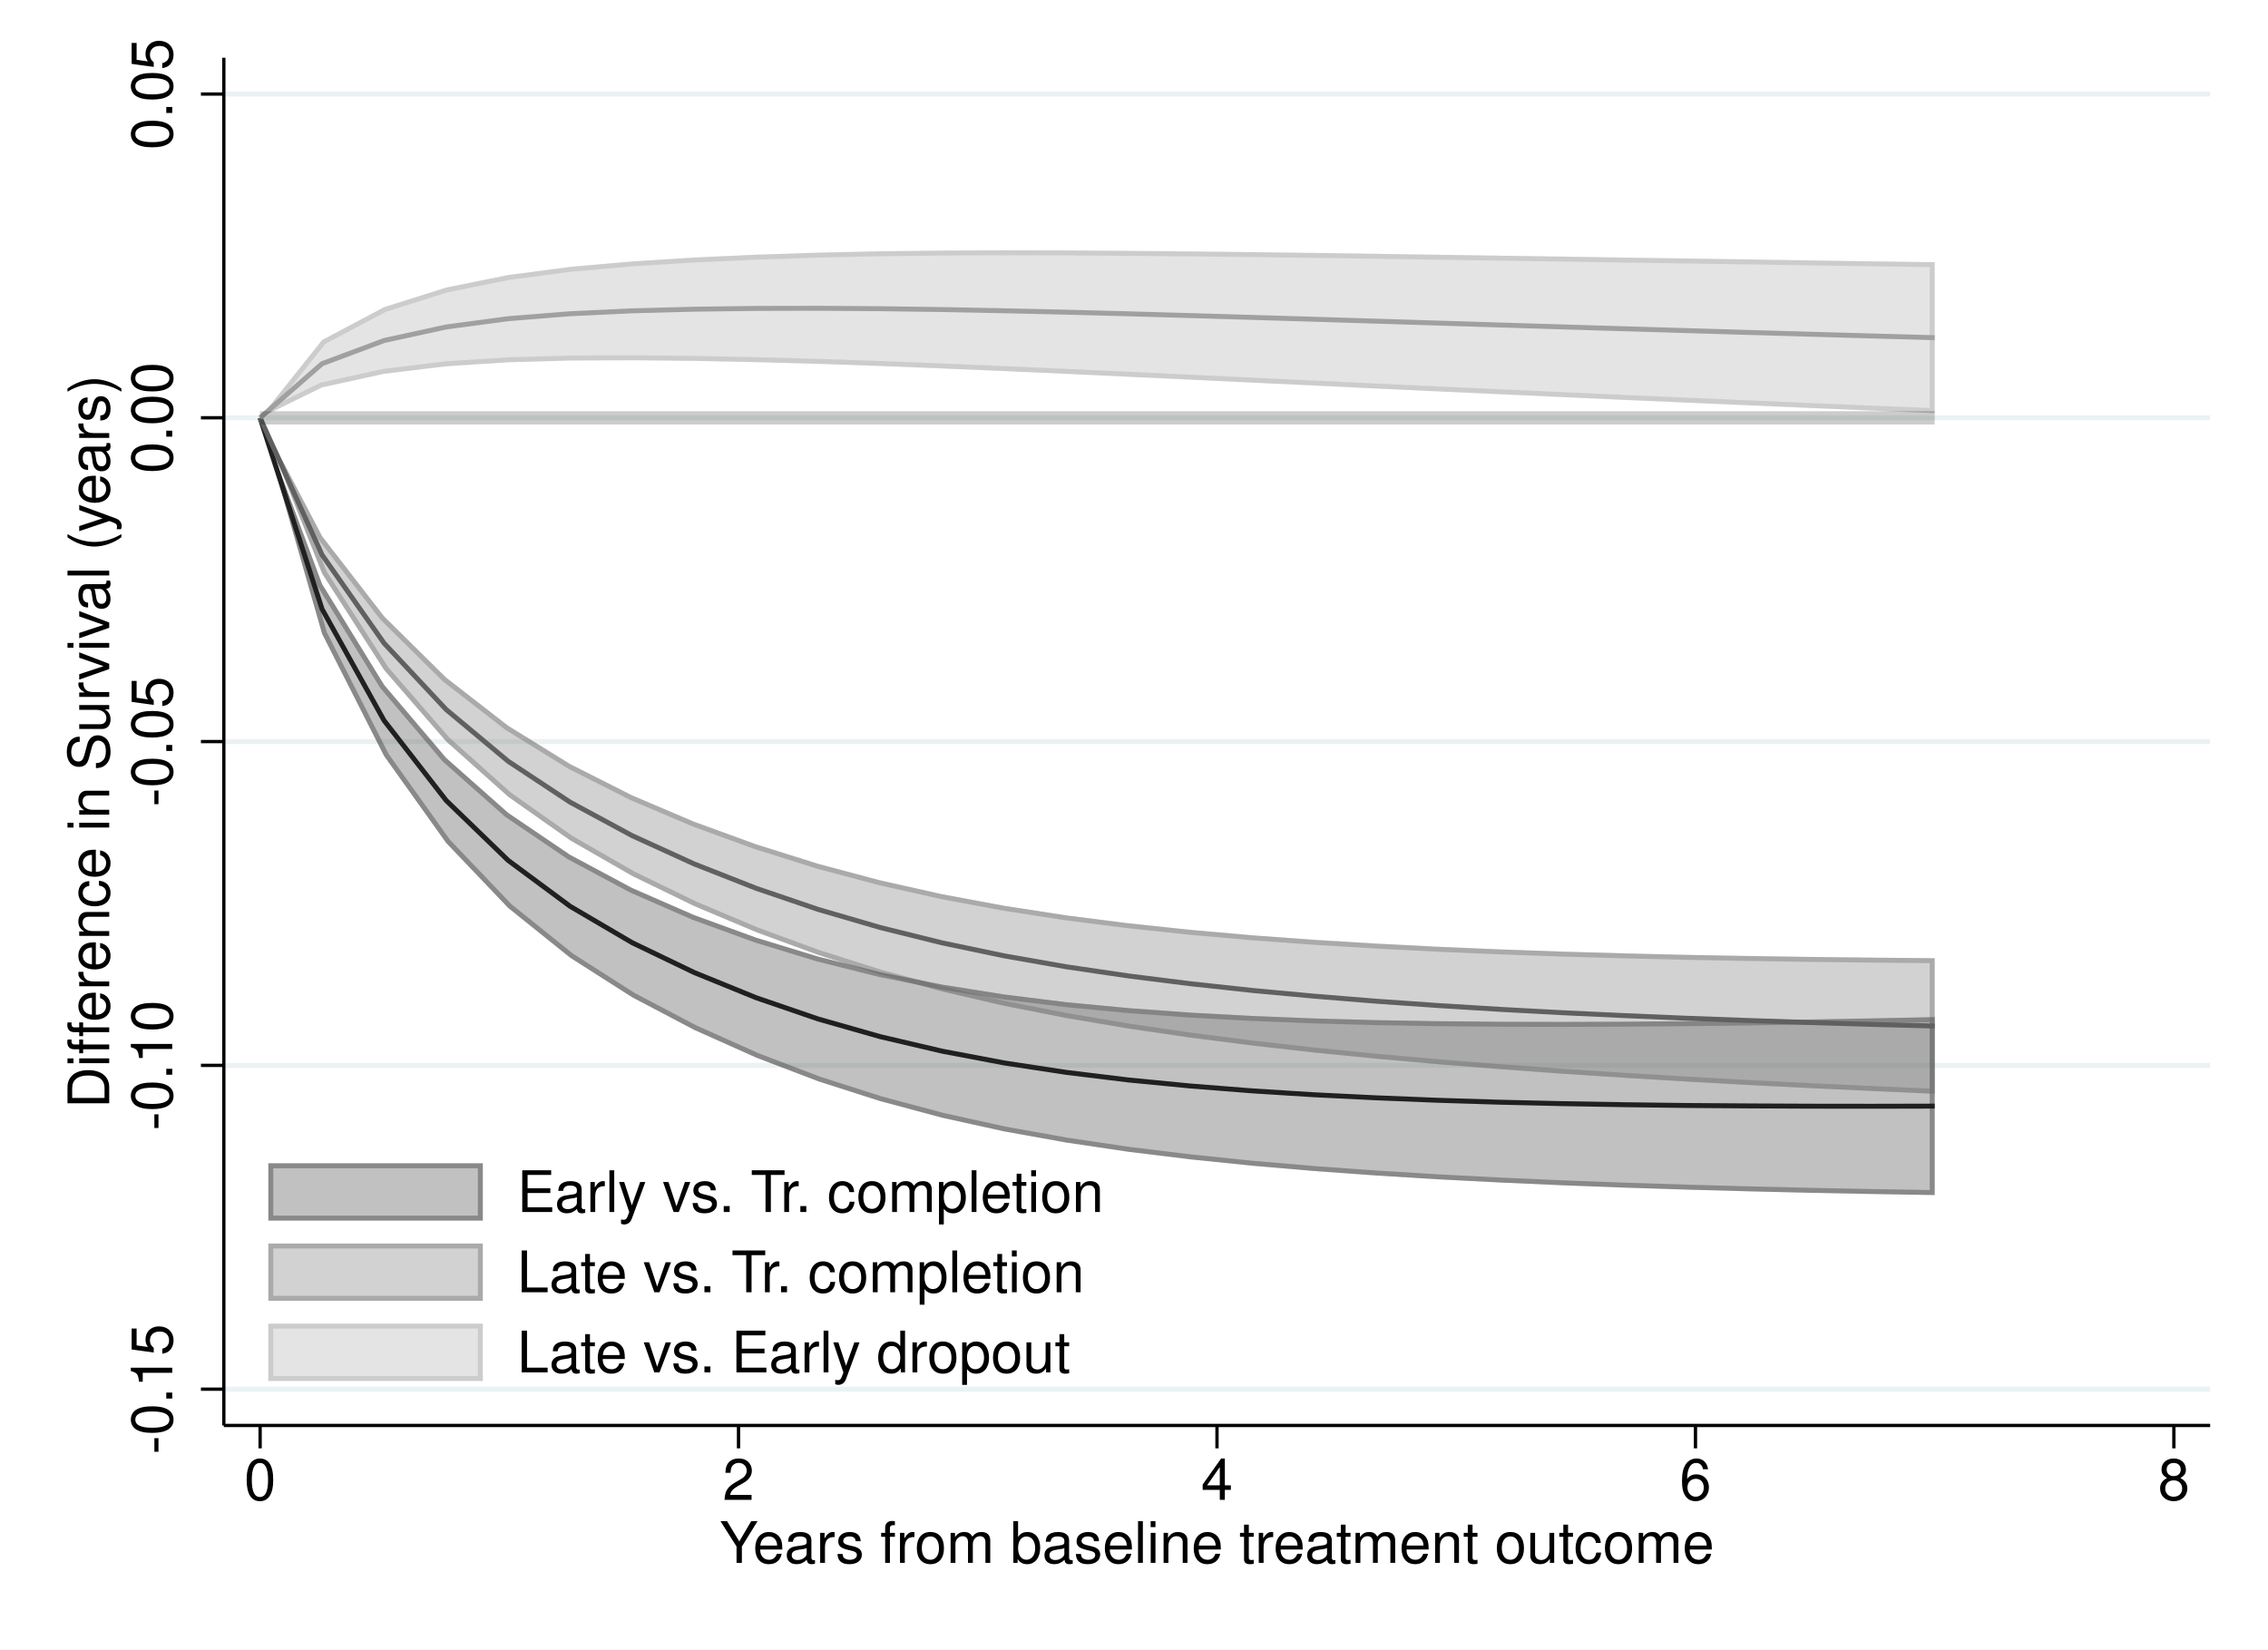
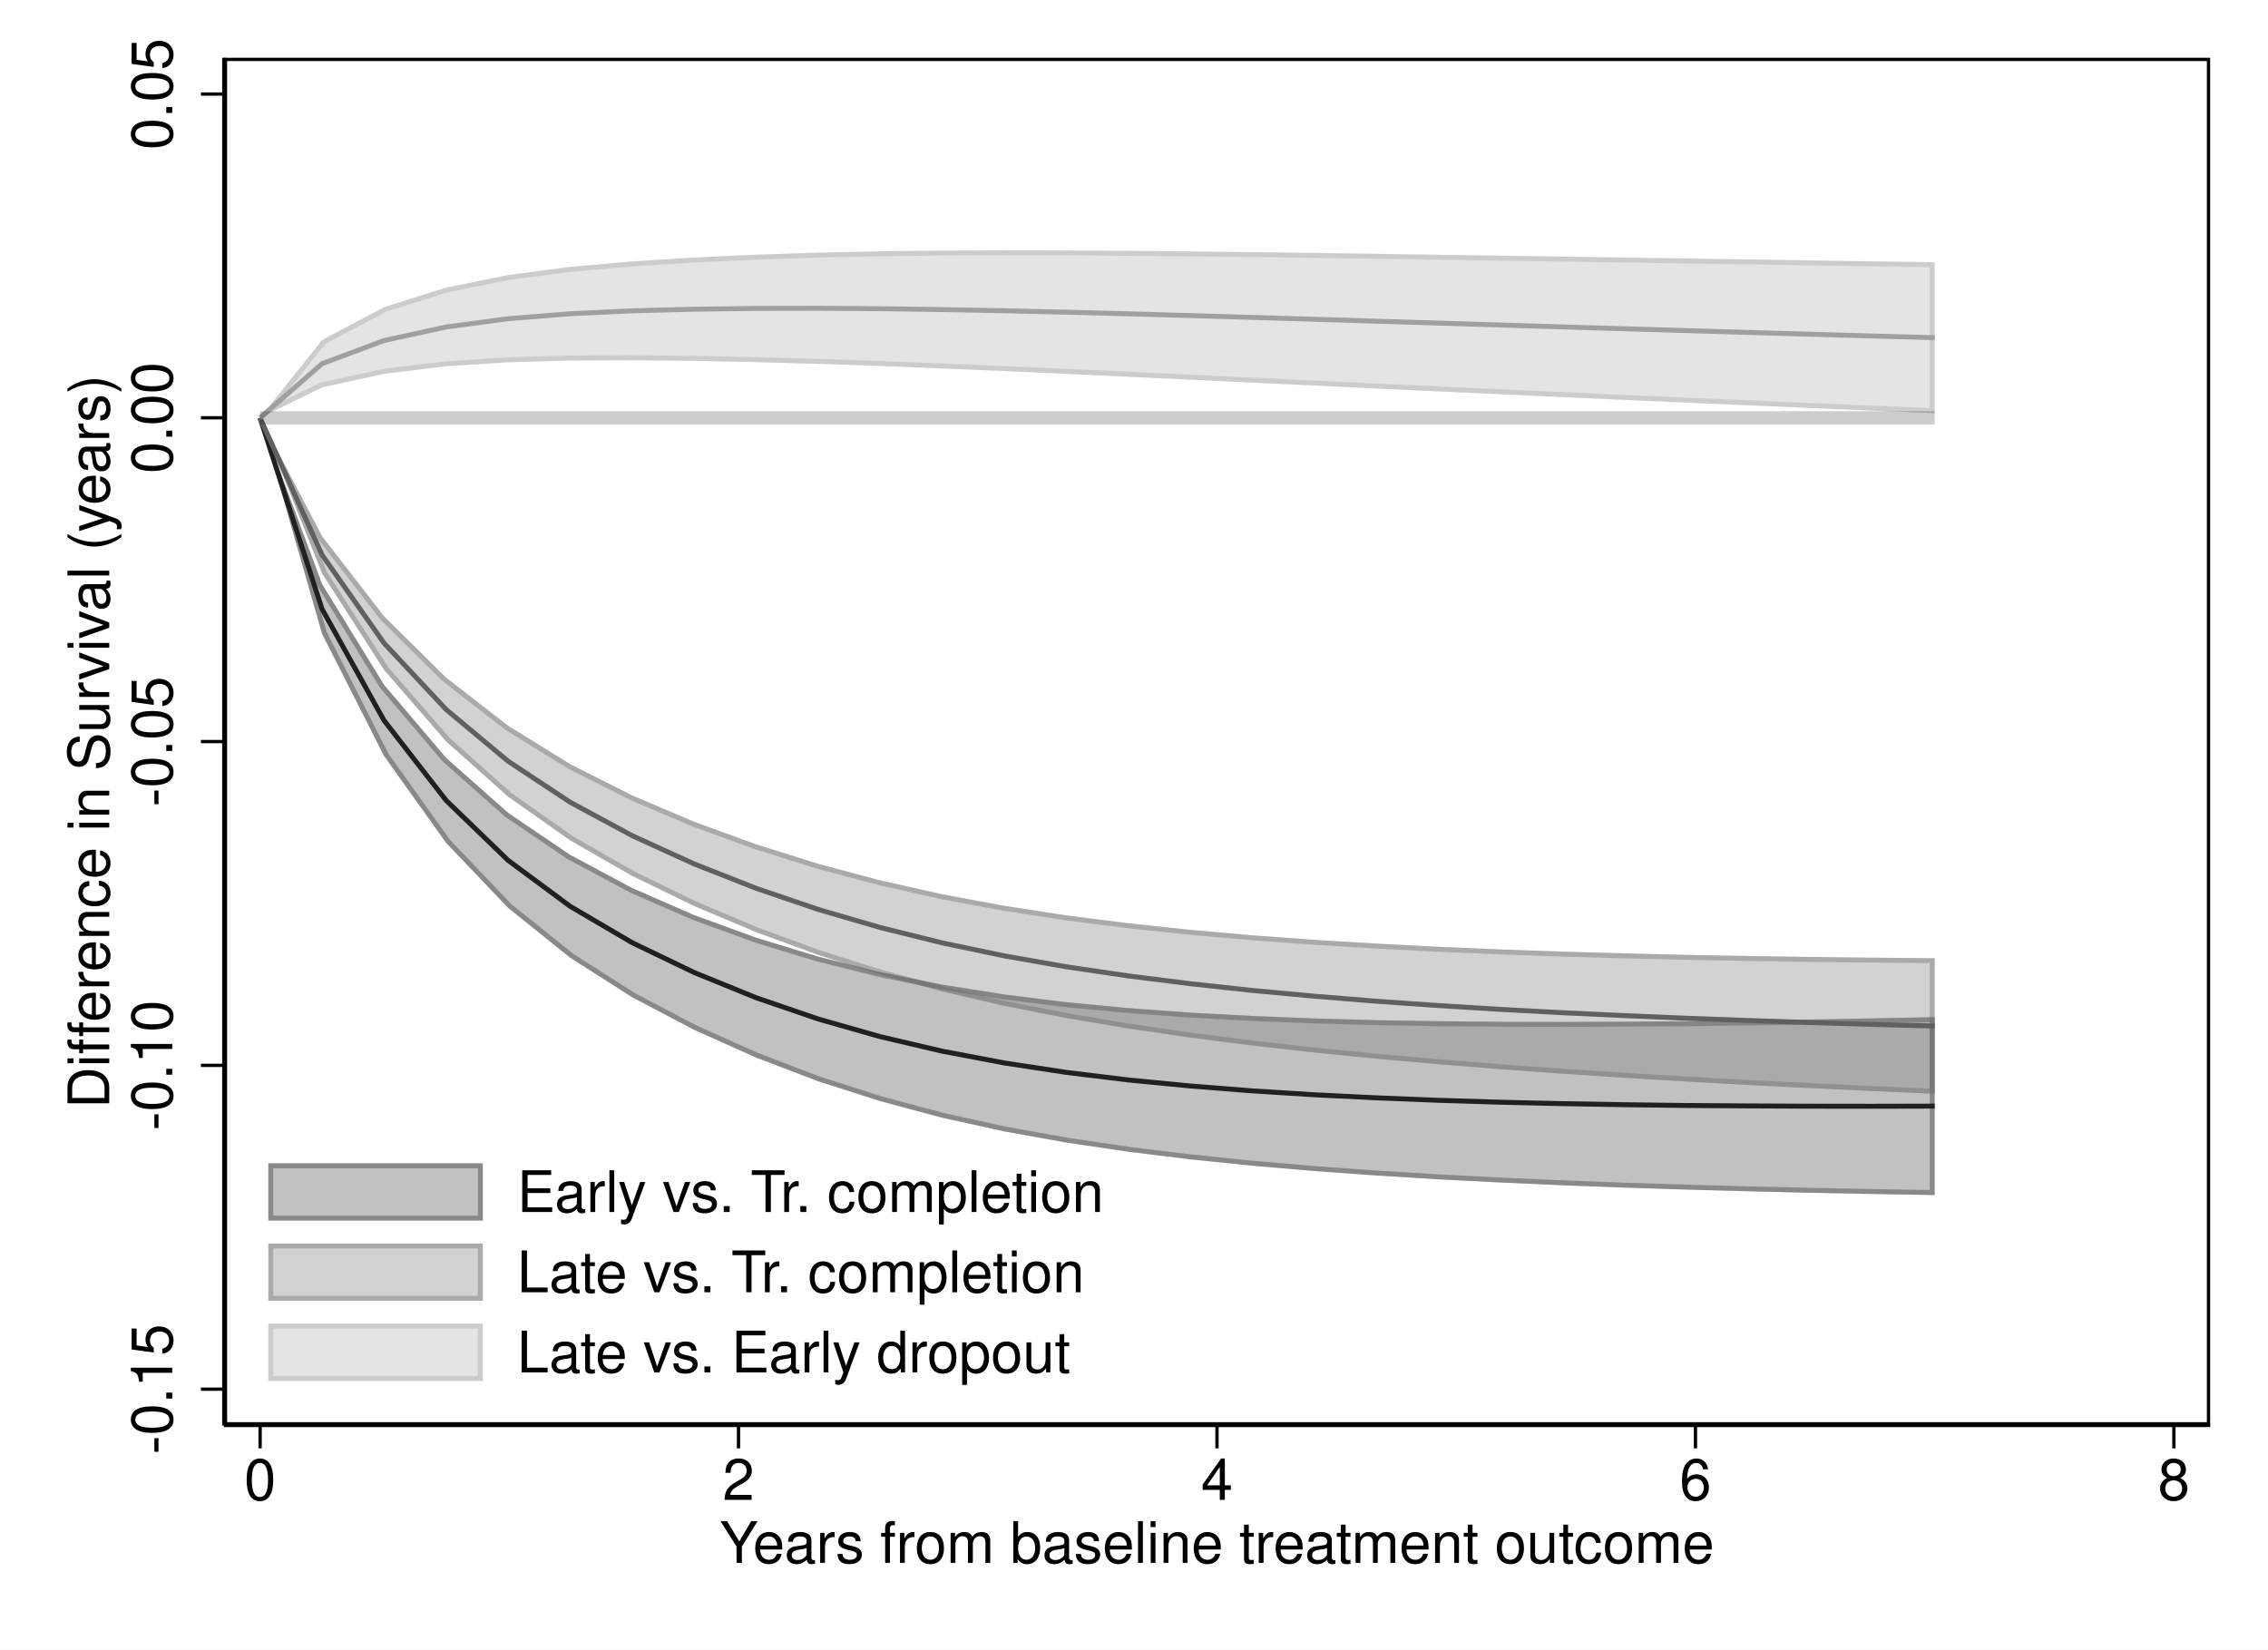
<svg xmlns="http://www.w3.org/2000/svg" xmlns:xlink="http://www.w3.org/1999/xlink" version="1.1" width="5.50in" height="4.00in" viewBox="0 0 3960 2880">
  <rect x="0" y="0" width="3960" height="2880" style="fill:#FFFFFF;stroke:none" />
  <rect x="0.00" y="0.00" width="3959.88" height="2880.00" style="fill:#FFFFFF" />
  <rect x="2.88" y="2.88" width="3954.12" height="2874.24" style="fill:none;stroke:#FFFFFF;stroke-width:5.76" />
  <rect x="390.80" y="100.86" width="3468.22" height="2388.33" style="fill:#FFFFFF" />
-   <rect x="393.68" y="103.74" width="3462.46" height="2382.57" style="fill:none;stroke:#FFFFFF;stroke-width:5.76" />
-   <line x1="390.80" y1="2425.82" x2="3859.02" y2="2425.82" style="stroke:#EAF2F3;stroke-width:8.64" />
-   <line x1="390.80" y1="1860.39" x2="3859.02" y2="1860.39" style="stroke:#EAF2F3;stroke-width:8.64" />
-   <line x1="390.80" y1="1294.96" x2="3859.02" y2="1294.96" style="stroke:#EAF2F3;stroke-width:8.64" />
-   <line x1="390.80" y1="729.53" x2="3859.02" y2="729.53" style="stroke:#EAF2F3;stroke-width:8.64" />
-   <line x1="390.80" y1="164.22" x2="3859.02" y2="164.22" style="stroke:#EAF2F3;stroke-width:8.64" />
+   <rect x="393.68" y="103.74" width="3462.46" height="2382.57" style="fill:none;stroke:#000000;stroke-width:5.76" />
  <defs>
-     <path id="path_eIolDaYu" d="M454.16 729.53 L454.16 729.53 L562.44 1106.85 L670.73 1320.33 L779.01 1471.93 L887.29 1585.41 L995.57 1672.41 L1103.85 1741.46 L1212.13 1798.39 L1320.54 1846.90 L1428.82 1888.24 L1537.10 1922.89 L1645.38 1951.85 L1753.66 1975.73 L1861.94 1995.16 L1970.22 2011.25 L2078.51 2024.49 L2186.79 2035.63 L2295.07 2044.91 L2403.35 2052.71 L2511.63 2059.39 L2620.03 2064.96 L2728.32 2069.78 L2836.60 2073.87 L2944.88 2077.33 L3053.16 2080.30 L3161.44 2082.90 L3269.72 2085.01 L3378.00 2086.86 L3378.00 1776.12 L3269.72 1778.34 L3161.44 1780.32 L3053.16 1782.06 L2944.88 1783.29 L2836.60 1784.16 L2728.32 1784.53 L2620.03 1784.28 L2511.63 1783.29 L2403.35 1781.44 L2295.07 1778.47 L2186.79 1774.14 L2078.51 1768.32 L1970.22 1760.40 L1861.94 1750.13 L1753.66 1736.64 L1645.38 1719.44 L1537.10 1697.66 L1428.82 1670.55 L1320.54 1637.51 L1212.13 1598.03 L1103.85 1550.76 L995.57 1492.84 L887.29 1419.46 L779.01 1323.55 L670.73 1196.08 L562.44 1020.10 L454.16 729.53 L454.16 729.53 Z" stroke-linejoin="round" />
+     <path id="path_ApGjKbuE" d="M454.16 729.53 L454.16 729.53 L562.44 1106.85 L670.73 1320.33 L779.01 1471.93 L887.29 1585.41 L995.57 1672.41 L1103.85 1741.46 L1212.13 1798.39 L1320.54 1846.90 L1428.82 1888.24 L1537.10 1922.89 L1645.38 1951.85 L1753.66 1975.73 L1861.94 1995.16 L1970.22 2011.25 L2078.51 2024.49 L2186.79 2035.63 L2295.07 2044.91 L2403.35 2052.71 L2511.63 2059.39 L2620.03 2064.96 L2728.32 2069.78 L2836.60 2073.87 L2944.88 2077.33 L3053.16 2080.30 L3161.44 2082.90 L3269.72 2085.01 L3378.00 2086.86 L3378.00 1776.12 L3269.72 1778.34 L3161.44 1780.32 L3053.16 1782.06 L2944.88 1783.29 L2836.60 1784.16 L2728.32 1784.53 L2620.03 1784.28 L2511.63 1783.29 L2403.35 1781.44 L2295.07 1778.47 L2186.79 1774.14 L2078.51 1768.32 L1970.22 1760.40 L1861.94 1750.13 L1753.66 1736.64 L1645.38 1719.44 L1537.10 1697.66 L1428.82 1670.55 L1320.54 1637.51 L1212.13 1598.03 L1103.85 1550.76 L995.57 1492.84 L887.29 1419.46 L779.01 1323.55 L670.73 1196.08 L562.44 1020.10 L454.16 729.53 L454.16 729.53 Z" stroke-linejoin="round" />
  </defs>
  <defs>
-     <clipPath id="clipPath_tsyaLxPw">
-       <use xlink:href="#path_eIolDaYu" />
+     <clipPath id="clipPath_BKKUtNNO">
+       <use xlink:href="#path_ApGjKbuE" />
    </clipPath>
  </defs>
-   <use xlink:href="#path_eIolDaYu" style="stroke:none;fill:#4D4D4D;fill-opacity:0.35" />
-   <use xlink:href="#path_eIolDaYu" style="fill:none;stroke:#202020;stroke-opacity:0.35;stroke-width:17.28" clip-path="url(#clipPath_tsyaLxPw)" />
+   <use xlink:href="#path_ApGjKbuE" style="stroke:none;fill:#4D4D4D;fill-opacity:0.35" />
+   <use xlink:href="#path_ApGjKbuE" style="fill:none;stroke:#202020;stroke-opacity:0.35;stroke-width:17.28" clip-path="url(#clipPath_BKKUtNNO)" />
  <path d=" M454.04 729.65 L562.32 1063.54 L670.60 1258.21 L779.01 1397.80 L887.29 1502.50 L995.57 1582.69 L1103.85 1646.17 L1212.13 1698.27 L1320.41 1742.33 L1428.69 1779.46 L1536.97 1810.27 L1645.26 1835.64 L1753.54 1856.18 L1861.82 1872.64 L1970.22 1885.89 L2078.51 1896.40 L2186.79 1904.94 L2295.07 1911.75 L2403.35 1917.07 L2511.63 1921.40 L2619.91 1924.74 L2728.19 1927.22 L2836.47 1929.08 L2944.76 1930.44 L3053.04 1931.18 L3161.32 1931.67 L3269.72 1931.80 L3378.00 1931.55" stroke-linejoin="round" style="fill:none;stroke:#202020;stroke-width:8.64" />
  <defs>
-     <path id="path_grFLBHLc" d="M454.16 729.53 L454.16 729.53 L562.44 1001.54 L670.73 1169.97 L779.01 1294.71 L887.29 1391.24 L995.57 1467.47 L1103.85 1529.60 L1212.13 1582.19 L1320.54 1627.86 L1428.82 1667.58 L1537.10 1701.86 L1645.38 1731.32 L1753.66 1756.44 L1861.94 1777.72 L1970.22 1796.04 L2078.51 1811.88 L2186.79 1825.74 L2295.07 1837.99 L2403.35 1848.76 L2511.63 1858.41 L2620.03 1867.07 L2728.32 1874.99 L2836.60 1882.05 L2944.88 1888.61 L3053.16 1894.67 L3161.44 1900.12 L3269.72 1905.19 L3378.00 1910.02 L3378.00 1673.28 L3269.72 1672.29 L3161.44 1671.05 L3053.16 1669.44 L2944.88 1667.46 L2836.60 1664.86 L2728.32 1661.77 L2620.03 1657.93 L2511.63 1653.35 L2403.35 1647.78 L2295.07 1641.22 L2186.79 1633.30 L2078.51 1623.77 L1970.22 1612.27 L1861.94 1598.53 L1753.66 1581.82 L1645.38 1561.65 L1537.10 1537.39 L1428.82 1508.56 L1320.54 1474.53 L1212.13 1435.05 L1103.85 1389.01 L995.57 1334.31 L887.29 1267.36 L779.01 1183.33 L670.73 1076.41 L562.44 936.45 L454.16 729.53 L454.16 729.53 Z" stroke-linejoin="round" />
+     <path id="path_KPRLFrHp" d="M454.16 729.53 L454.16 729.53 L562.44 1001.54 L670.73 1169.97 L779.01 1294.71 L887.29 1391.24 L995.57 1467.47 L1103.85 1529.60 L1212.13 1582.19 L1320.54 1627.86 L1428.82 1667.58 L1537.10 1701.86 L1645.38 1731.32 L1753.66 1756.44 L1861.94 1777.72 L1970.22 1796.04 L2078.51 1811.88 L2186.79 1825.74 L2295.07 1837.99 L2403.35 1848.76 L2511.63 1858.41 L2620.03 1867.07 L2728.32 1874.99 L2836.60 1882.05 L2944.88 1888.61 L3053.16 1894.67 L3161.44 1900.12 L3269.72 1905.19 L3378.00 1910.02 L3378.00 1673.28 L3269.72 1672.29 L3161.44 1671.05 L3053.16 1669.44 L2944.88 1667.46 L2836.60 1664.86 L2728.32 1661.77 L2620.03 1657.93 L2511.63 1653.35 L2403.35 1647.78 L2295.07 1641.22 L2186.79 1633.30 L2078.51 1623.77 L1970.22 1612.27 L1861.94 1598.53 L1753.66 1581.82 L1645.38 1561.65 L1537.10 1537.39 L1428.82 1508.56 L1320.54 1474.53 L1212.13 1435.05 L1103.85 1389.01 L995.57 1334.31 L887.29 1267.36 L779.01 1183.33 L670.73 1076.41 L562.44 936.45 L454.16 729.53 L454.16 729.53 Z" stroke-linejoin="round" />
  </defs>
  <defs>
-     <clipPath id="clipPath_AxtUGpzM">
-       <use xlink:href="#path_grFLBHLc" />
+     <clipPath id="clipPath_zueIcJRN">
+       <use xlink:href="#path_KPRLFrHp" />
    </clipPath>
  </defs>
-   <use xlink:href="#path_grFLBHLc" style="stroke:none;fill:#808080;fill-opacity:0.35" />
-   <use xlink:href="#path_grFLBHLc" style="fill:none;stroke:#606060;stroke-opacity:0.35;stroke-width:17.28" clip-path="url(#clipPath_AxtUGpzM)" />
+   <use xlink:href="#path_KPRLFrHp" style="stroke:none;fill:#808080;fill-opacity:0.35" />
+   <use xlink:href="#path_KPRLFrHp" style="fill:none;stroke:#606060;stroke-opacity:0.35;stroke-width:17.28" clip-path="url(#clipPath_zueIcJRN)" />
  <path d=" M454.04 729.65 L562.32 968.99 L670.60 1123.19 L779.01 1239.02 L887.29 1329.36 L995.57 1400.89 L1103.85 1459.31 L1212.13 1508.68 L1320.41 1551.25 L1428.69 1588.13 L1536.97 1619.69 L1645.26 1646.55 L1753.54 1669.19 L1861.82 1688.25 L1970.22 1704.21 L2078.51 1717.83 L2186.79 1729.58 L2295.07 1739.61 L2403.35 1748.39 L2511.63 1755.94 L2619.91 1762.63 L2728.19 1768.44 L2836.47 1773.52 L2944.76 1778.10 L3053.04 1782.06 L3161.32 1785.64 L3269.72 1788.86 L3378.00 1791.71" stroke-linejoin="round" style="fill:none;stroke:#606060;stroke-width:8.64" />
  <defs>
-     <path id="path_nbUyVVpW" d="M454.16 729.53 L454.16 729.53 L562.44 676.44 L670.73 652.68 L779.01 639.56 L887.29 632.63 L995.57 629.54 L1103.85 629.04 L1212.13 630.15 L1320.54 632.38 L1428.82 635.35 L1537.10 639.06 L1645.38 643.40 L1753.66 647.98 L1861.94 652.80 L1970.22 657.88 L2078.51 662.95 L2186.79 668.15 L2295.07 673.22 L2403.35 678.42 L2511.63 683.49 L2620.03 688.44 L2728.32 693.39 L2836.60 698.34 L2944.88 703.05 L3053.16 707.75 L3161.44 712.45 L3269.72 717.03 L3378.00 721.49 L3378.00 457.89 L3269.72 456.40 L3161.44 454.80 L3053.16 453.06 L2944.88 451.45 L2836.60 449.85 L2728.32 448.11 L2620.03 446.50 L2511.63 444.90 L2403.35 443.29 L2295.07 441.68 L2186.79 440.32 L2078.51 439.08 L1970.22 438.09 L1861.94 437.35 L1753.66 437.10 L1645.38 437.59 L1537.10 438.83 L1428.82 441.18 L1320.54 444.77 L1212.13 449.72 L1103.85 456.53 L995.57 466.06 L887.29 480.29 L779.01 502.19 L670.73 536.35 L562.44 593.77 L454.16 729.53 L454.16 729.53 Z" stroke-linejoin="round" />
+     <path id="path_invTzSrb" d="M454.16 729.53 L454.16 729.53 L562.44 676.44 L670.73 652.68 L779.01 639.56 L887.29 632.63 L995.57 629.54 L1103.85 629.04 L1212.13 630.15 L1320.54 632.38 L1428.82 635.35 L1537.10 639.06 L1645.38 643.40 L1753.66 647.98 L1861.94 652.80 L1970.22 657.88 L2078.51 662.95 L2186.79 668.15 L2295.07 673.22 L2403.35 678.42 L2511.63 683.49 L2620.03 688.44 L2728.32 693.39 L2836.60 698.34 L2944.88 703.05 L3053.16 707.75 L3161.44 712.45 L3269.72 717.03 L3378.00 721.49 L3378.00 457.89 L3269.72 456.40 L3161.44 454.80 L3053.16 453.06 L2944.88 451.45 L2836.60 449.85 L2728.32 448.11 L2620.03 446.50 L2511.63 444.90 L2403.35 443.29 L2295.07 441.68 L2186.79 440.32 L2078.51 439.08 L1970.22 438.09 L1861.94 437.35 L1753.66 437.10 L1645.38 437.59 L1537.10 438.83 L1428.82 441.18 L1320.54 444.77 L1212.13 449.72 L1103.85 456.53 L995.57 466.06 L887.29 480.29 L779.01 502.19 L670.73 536.35 L562.44 593.77 L454.16 729.53 L454.16 729.53 Z" stroke-linejoin="round" />
  </defs>
  <defs>
-     <clipPath id="clipPath_WnpaCgUS">
-       <use xlink:href="#path_nbUyVVpW" />
+     <clipPath id="clipPath_dFkhJcro">
+       <use xlink:href="#path_invTzSrb" />
    </clipPath>
  </defs>
-   <use xlink:href="#path_nbUyVVpW" style="stroke:none;fill:#B3B3B3;fill-opacity:0.35" />
-   <use xlink:href="#path_nbUyVVpW" style="fill:none;stroke:#A0A0A0;stroke-opacity:0.35;stroke-width:17.28" clip-path="url(#clipPath_WnpaCgUS)" />
+   <use xlink:href="#path_invTzSrb" style="stroke:none;fill:#B3B3B3;fill-opacity:0.35" />
+   <use xlink:href="#path_invTzSrb" style="fill:none;stroke:#A0A0A0;stroke-opacity:0.35;stroke-width:17.28" clip-path="url(#clipPath_dFkhJcro)" />
  <path d=" M454.04 729.65 L562.32 635.10 L670.60 594.64 L779.01 571.00 L887.29 556.52 L995.57 547.86 L1103.85 542.78 L1212.13 539.94 L1320.41 538.58 L1428.69 538.33 L1536.97 539.07 L1645.26 540.56 L1753.54 542.66 L1861.82 545.14 L1970.22 547.98 L2078.51 551.08 L2186.79 554.29 L2295.07 557.51 L2403.35 560.85 L2511.63 564.19 L2619.91 567.54 L2728.19 570.88 L2836.47 574.09 L2944.76 577.31 L3053.04 580.53 L3161.32 583.62 L3269.72 586.72 L3378.00 589.69" stroke-linejoin="round" style="fill:none;stroke:#A0A0A0;stroke-width:8.64" />
  <path d=" M454.04 729.65 L562.32 729.65 L670.60 729.65 L779.01 729.65 L887.29 729.65 L995.57 729.65 L1103.85 729.65 L1212.13 729.65 L1320.41 729.65 L1428.69 729.65 L1536.97 729.65 L1645.26 729.65 L1753.54 729.65 L1861.82 729.65 L1970.22 729.65 L2078.51 729.65 L2186.79 729.65 L2295.07 729.65 L2403.35 729.65 L2511.63 729.65 L2619.91 729.65 L2728.19 729.65 L2836.47 729.65 L2944.76 729.65 L3053.04 729.65 L3161.32 729.65 L3269.72 729.65 L3378.00 729.65" stroke-linejoin="round" style="fill:none;stroke:#000000;stroke-opacity:0.20;stroke-width:23.04" />
  <line x1="390.80" y1="2489.19" x2="390.80" y2="100.86" style="stroke:#000000;stroke-width:5.76" />
  <line x1="390.80" y1="2425.82" x2="350.83" y2="2425.82" style="stroke:#000000;stroke-width:5.76" />
  <text x="300.72" y="2425.82" style="font-family:'Helvetica';font-size:99.99px;fill:#000000" transform="rotate(-90 300.72,2425.82)" text-anchor="middle">-0.15</text>
  <line x1="390.80" y1="1860.39" x2="350.83" y2="1860.39" style="stroke:#000000;stroke-width:5.76" />
  <text x="300.72" y="1860.39" style="font-family:'Helvetica';font-size:99.99px;fill:#000000" transform="rotate(-90 300.72,1860.39)" text-anchor="middle">-0.10</text>
  <line x1="390.80" y1="1294.96" x2="350.83" y2="1294.96" style="stroke:#000000;stroke-width:5.76" />
  <text x="300.72" y="1294.96" style="font-family:'Helvetica';font-size:99.99px;fill:#000000" transform="rotate(-90 300.72,1294.96)" text-anchor="middle">-0.05</text>
  <line x1="390.80" y1="729.53" x2="350.83" y2="729.53" style="stroke:#000000;stroke-width:5.76" />
  <text x="300.72" y="729.53" style="font-family:'Helvetica';font-size:99.99px;fill:#000000" transform="rotate(-90 300.72,729.53)" text-anchor="middle">0.00</text>
  <line x1="390.80" y1="164.22" x2="350.83" y2="164.22" style="stroke:#000000;stroke-width:5.76" />
  <text x="300.72" y="164.22" style="font-family:'Helvetica';font-size:99.99px;fill:#000000" transform="rotate(-90 300.72,164.22)" text-anchor="middle">0.05</text>
  <text x="190.71" y="1294.96" style="font-family:'Helvetica';font-size:99.99px;fill:#000000" transform="rotate(-90 190.71,1294.96)" text-anchor="middle">Difference in Survival (years)</text>
  <line x1="390.80" y1="2489.19" x2="3859.02" y2="2489.19" style="stroke:#000000;stroke-width:5.76" />
  <line x1="454.16" y1="2489.19" x2="454.16" y2="2529.16" style="stroke:#000000;stroke-width:5.76" />
  <text x="454.16" y="2619.14" style="font-family:'Helvetica';font-size:99.99px;fill:#000000" text-anchor="middle">0</text>
  <line x1="1289.47" y1="2489.19" x2="1289.47" y2="2529.16" style="stroke:#000000;stroke-width:5.76" />
  <text x="1289.47" y="2619.14" style="font-family:'Helvetica';font-size:99.99px;fill:#000000" text-anchor="middle">2</text>
  <line x1="2124.91" y1="2489.19" x2="2124.91" y2="2529.16" style="stroke:#000000;stroke-width:5.76" />
  <text x="2124.91" y="2619.14" style="font-family:'Helvetica';font-size:99.99px;fill:#000000" text-anchor="middle">4</text>
  <line x1="2960.35" y1="2489.19" x2="2960.35" y2="2529.16" style="stroke:#000000;stroke-width:5.76" />
  <text x="2960.35" y="2619.14" style="font-family:'Helvetica';font-size:99.99px;fill:#000000" text-anchor="middle">6</text>
  <line x1="3795.66" y1="2489.19" x2="3795.66" y2="2529.16" style="stroke:#000000;stroke-width:5.76" />
  <text x="3795.66" y="2619.14" style="font-family:'Helvetica';font-size:99.99px;fill:#000000" text-anchor="middle">8</text>
  <text x="2124.91" y="2729.16" style="font-family:'Helvetica';font-size:99.99px;fill:#000000" text-anchor="middle">Years from baseline treatment outcome</text>
  <rect x="468.52" y="2031.42" width="374.47" height="99.99" style="fill:#4D4D4D;fill-opacity:0.35" />
  <rect x="472.84" y="2035.74" width="365.83" height="91.35" style="fill:none;stroke:#202020;stroke-opacity:0.35;stroke-width:8.64" />
  <rect x="468.52" y="2171.51" width="374.47" height="99.99" style="fill:#808080;fill-opacity:0.35" />
  <rect x="472.84" y="2175.83" width="365.83" height="91.35" style="fill:none;stroke:#606060;stroke-opacity:0.35;stroke-width:8.64" />
  <rect x="468.52" y="2311.47" width="374.47" height="99.99" style="fill:#B3B3B3;fill-opacity:0.35" />
  <rect x="472.84" y="2315.79" width="365.83" height="91.35" style="fill:none;stroke:#A0A0A0;stroke-opacity:0.35;stroke-width:8.64" />
  <text x="902.88" y="2116.44" style="font-family:'Helvetica';font-size:99.99px;fill:#000000">Early vs. Tr. completion</text>
  <text x="902.88" y="2256.53" style="font-family:'Helvetica';font-size:99.99px;fill:#000000">Late vs. Tr. completion</text>
  <text x="902.88" y="2396.50" style="font-family:'Helvetica';font-size:99.99px;fill:#000000">Late vs. Early dropout</text>
</svg>
